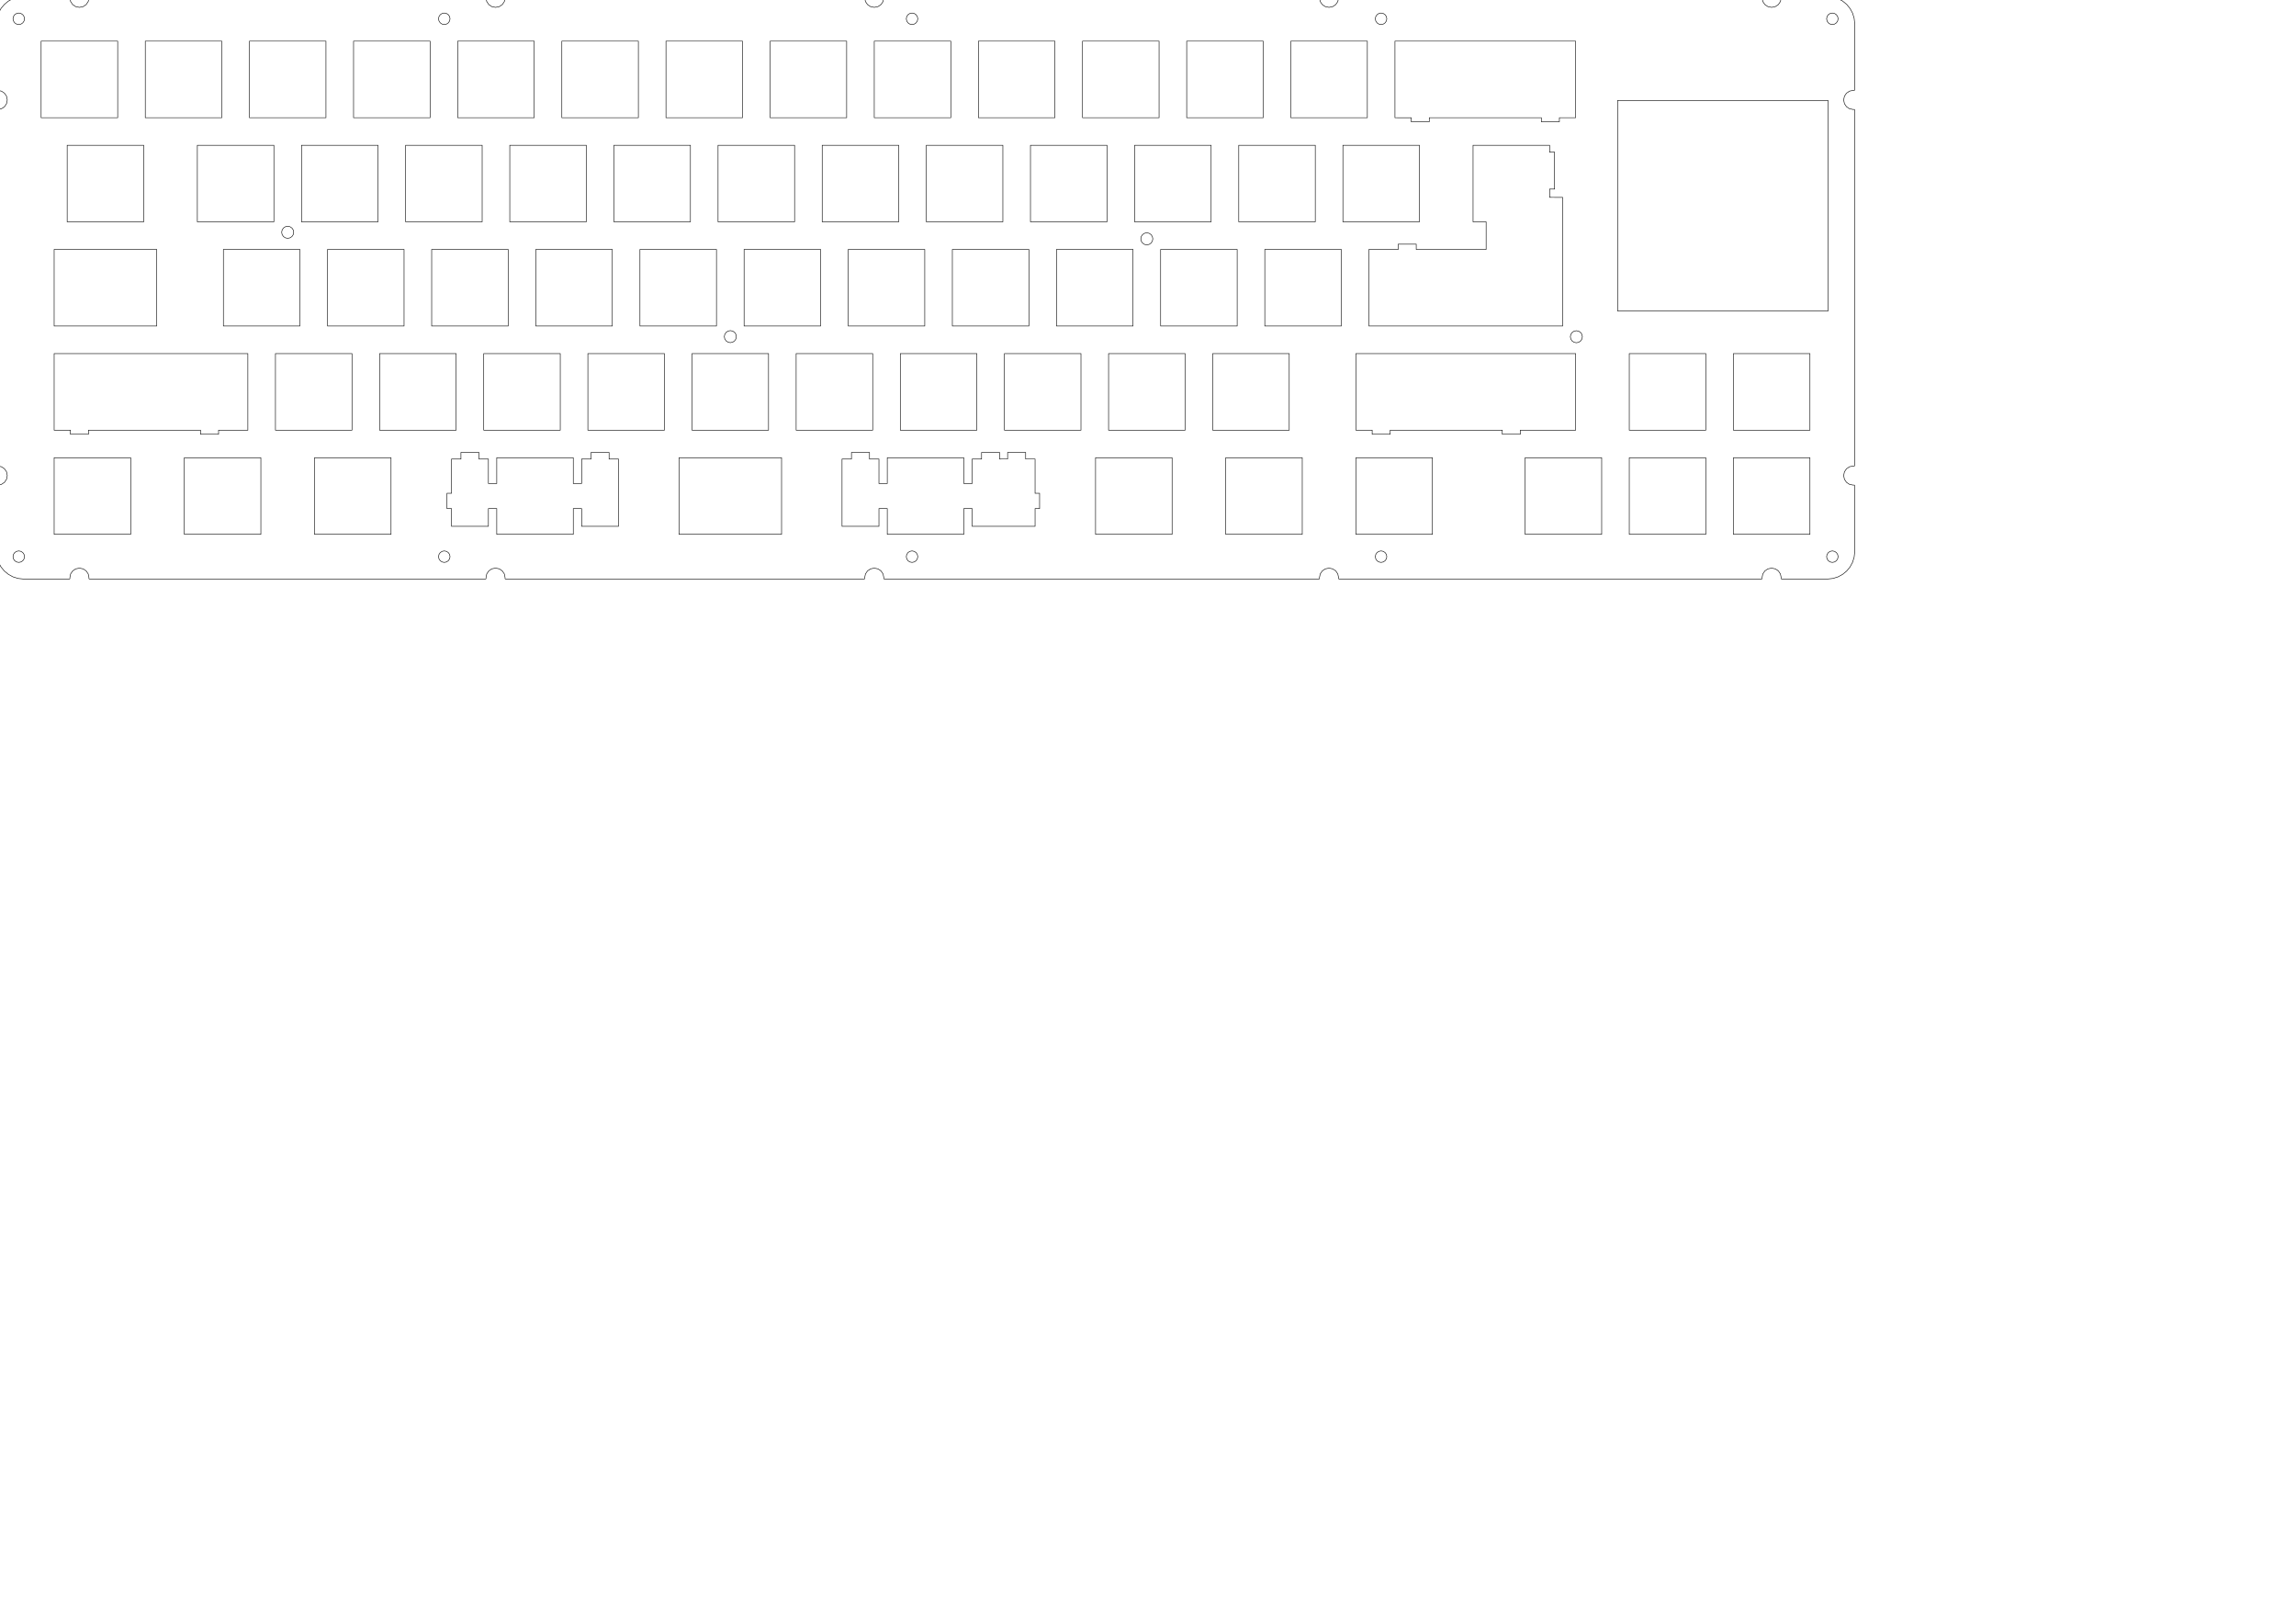
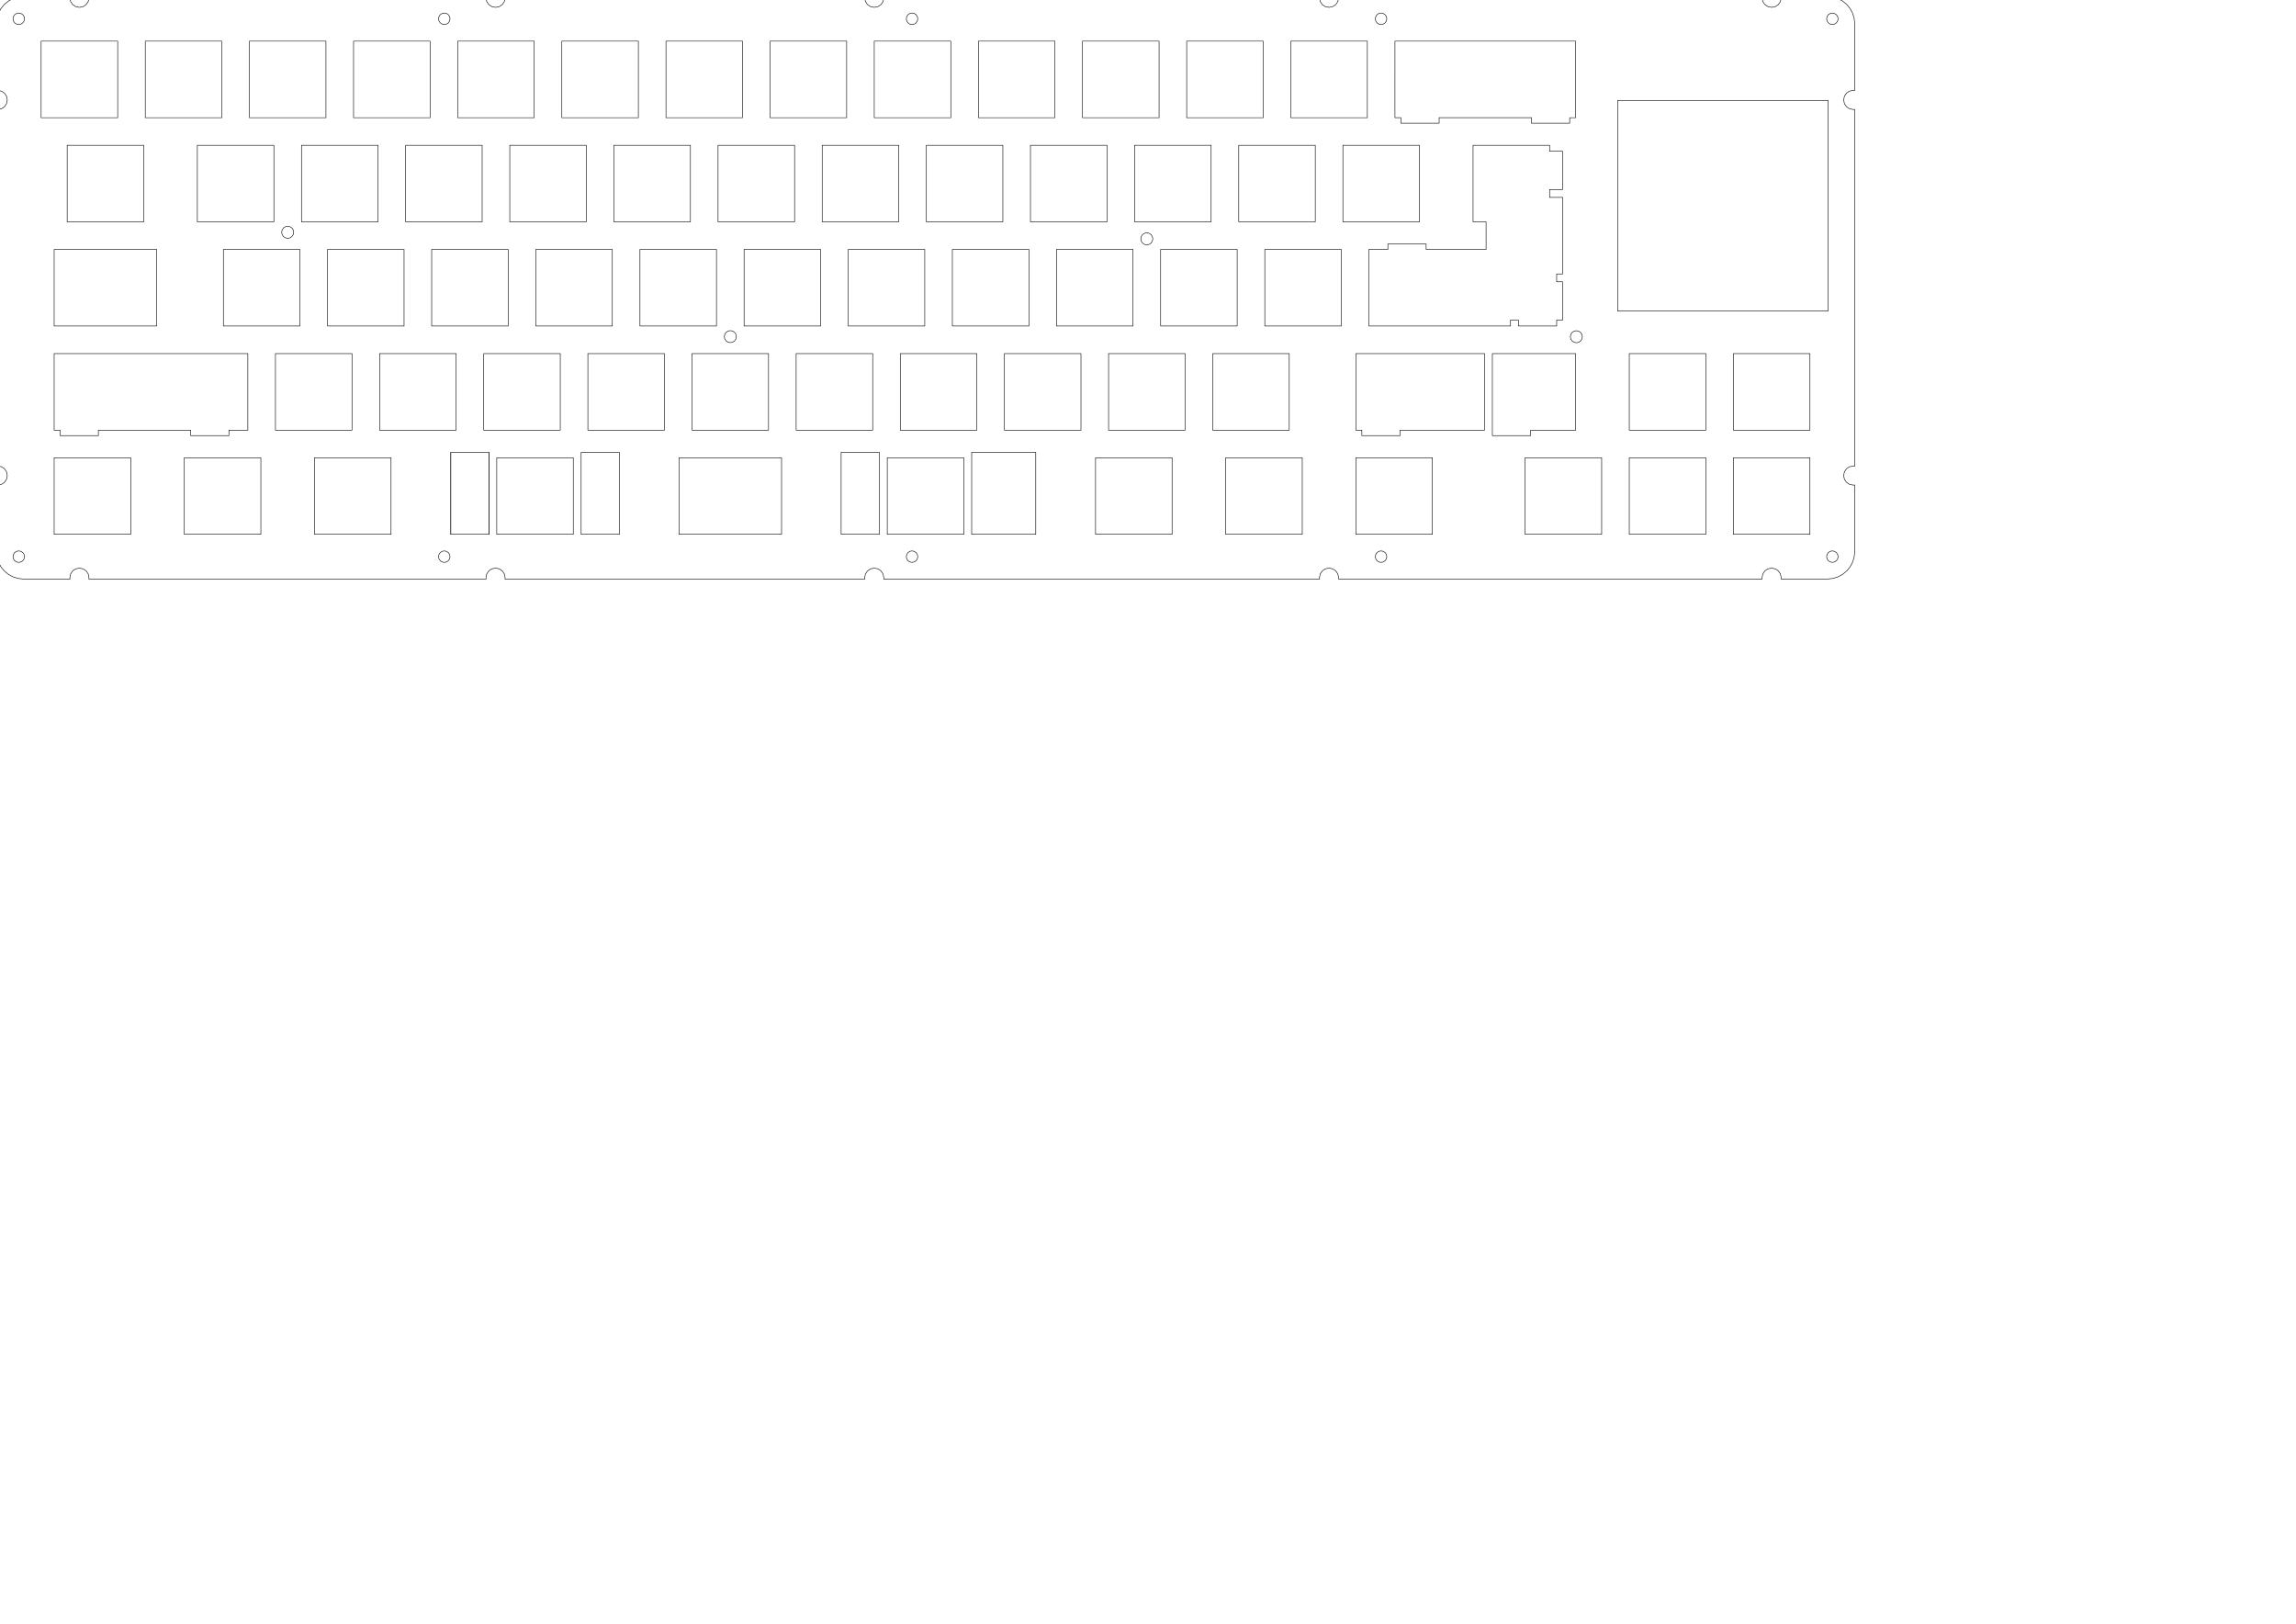
- <svg xmlns="http://www.w3.org/2000/svg" id="svg136" version="1.1" viewBox="0 0 420 297" height="297mm" width="420mm">
-   <path id="path1109" style="fill:none;stroke:#000000;stroke-width:0.1;stroke-linecap:butt;stroke-linejoin:miter;stroke-miterlimit:4;stroke-dasharray:none;stroke-opacity:1" d="m 154.032,83.956 h 1.725 v -1.2 h 3.3 v 1.2 h 1.725 v 4.47 h 1.525 v -4.7 h 14 v 4.7 h 1.525 v -4.47 h 1.725 v -1.2 h 3.3 v 1.2 l 1.462,-0.001 v -1.199 h 3.3 v 1.199 h 1.725 v 6.271 h 0.825 v 2.799 h -0.825 v 3.231 h -11.512 v -3.231 h -1.525 v 4.701 h -14 v -4.701 h -1.525 v 3.231 h -6.75 z m -11.063,13.77 h -18.762 L 124.207,83.726 h 18.762 z M 113.144,96.256 h -6.75 v -3.231 h -1.525 v 4.701 H 90.869 v -4.701 h -1.525 v 3.231 h -6.75 v -3.23 h -0.825 v -2.8 h 0.825 v -6.27 l 1.725,-3e-6 v -1.2 h 3.3 v 1.2 h 1.725 v 4.47 h 1.525 v -4.7 H 104.869 v 4.7 h 1.525 v -4.47 h 1.725 v -1.2 h 3.3 v 1.2 h 1.725 z m 176.232,-34.248 -0.239,0.357 -0.357,0.238 -0.421,0.084 -0.421,-0.084 -0.357,-0.238 -0.238,-0.357 -0.084,-0.421 0.084,-0.421 0.238,-0.357 0.357,-0.238 0.421,-0.084 0.421,0.084 0.357,0.238 0.239,0.357 0.083,0.421 z m -78.579,-17.904 -0.239,0.357 -0.357,0.238 -0.421,0.084 -0.421,-0.084 -0.356,-0.238 -0.239,-0.357 -0.084,-0.421 0.084,-0.421 0.239,-0.357 0.356,-0.238 0.421,-0.084 0.421,0.084 0.357,0.238 0.239,0.357 0.083,0.421 z M 134.612,61.995 l -0.235,0.35 -0.35,0.236 -0.428,0.086 -0.421,-0.084 -0.357,-0.238 -0.238,-0.357 -0.084,-0.421 0.084,-0.421 0.238,-0.357 0.357,-0.238 0.421,-0.084 0.428,0.086 0.35,0.236 0.235,0.35 0.087,0.428 z M 53.643,42.905 53.404,43.262 53.048,43.5 52.627,43.584 52.206,43.5 l -0.357,-0.238 -0.238,-0.357 -0.084,-0.421 0.084,-0.421 0.238,-0.357 0.357,-0.238 0.421,-0.084 0.421,0.084 0.357,0.238 0.238,0.357 0.084,0.421 z m 38.756,-43.306 -0.137,0.681 -0.375,0.556 -0.556,0.375 -0.681,0.138 -0.681,-0.138 -0.556,-0.375 -0.375,-0.556 -0.138,-0.681 0.01,-0.156 a 0.094,0.094 46.849 0 0 -0.094,-0.1 H 16.459 l -0.185,0.199 0.004,0.056 -0.138,0.681 -0.375,0.556 -0.556,0.375 -0.681,0.138 -0.681,-0.138 -0.556,-0.375 -0.375,-0.556 -0.138,-0.681 0.004,-0.056 -0.187,-0.2 H 4.332 L 3.325,-0.555 2.386,-0.264 1.537,0.197 0.797,0.808 0.186,1.548 l -0.461,0.849 -0.291,0.939 -0.102,1.008 V 16.446 a 0.094,0.094 43.177 0 0 0.1,0.094 l 0.153,-0.01 0.681,0.138 0.556,0.375 0.375,0.556 0.138,0.681 -0.138,0.681 -0.375,0.556 -0.556,0.375 -0.681,0.138 -0.153,-0.01 a 0.093,0.093 136.925 0 0 -0.1,0.093 l 0,65.03 a 0.094,0.094 43.256 0 0 0.1,0.094 l 0.153,-0.009 0.681,0.137 0.556,0.375 0.375,0.556 0.138,0.681 -0.138,0.681 -0.375,0.556 -0.556,0.375 -0.681,0.137 -0.153,-0.014 a 0.091,0.091 137.657 0 0 -0.1,0.091 v 12.099 l 0.102,1.008 0.291,0.938 0.461,0.85 0.611,0.74 0.74,0.61 0.849,0.461 0.939,0.291 1.008,0.102 H 12.698 a 0.092,0.092 132.622 0 0 0.092,-0.1 l -0.012,-0.144 0.138,-0.682 0.375,-0.556 0.556,-0.375 0.681,-0.137 0.681,0.137 0.556,0.375 0.375,0.556 0.138,0.682 -0.011,0.144 a 0.093,0.093 47.168 0 0 0.092,0.1 l 72.455,0 a 0.094,0.094 133.241 0 0 0.094,-0.1 l -0.009,-0.144 0.137,-0.682 0.374,-0.56 0.555,-0.378 0.681,-0.138 0.682,0.138 0.557,0.378 0.376,0.56 0.138,0.682 -0.011,0.144 a 0.093,0.093 47.108 0 0 0.093,0.1 l 65.611,0 a 0.093,0.093 133.007 0 0 0.093,-0.1 l -0.01,-0.144 0.138,-0.681 0.375,-0.556 0.556,-0.375 0.681,-0.138 0.681,0.138 0.557,0.375 0.375,0.556 0.137,0.681 -0.009,0.144 a 0.094,0.094 46.759 0 0 0.094,0.1 h 79.523 a 0.092,0.092 132.54 0 0 0.091,-0.1 l -0.012,-0.144 0.137,-0.681 0.375,-0.556 0.556,-0.375 0.682,-0.138 0.681,0.138 0.556,0.375 0.375,0.556 0.138,0.681 -0.006,0.144 a 0.096,0.096 46.291 0 0 0.096,0.1 l 77.294,0 a 0.092,0.092 132.645 0 0 0.092,-0.1 l -0.012,-0.144 0.137,-0.681 0.375,-0.556 0.557,-0.375 0.681,-0.138 0.681,0.138 0.556,0.375 0.375,0.556 0.138,0.681 -0.009,0.144 a 0.094,0.094 46.771 0 0 0.094,0.1 h 8.363 l 1.007,-0.102 0.939,-0.291 0.849,-0.461 0.74,-0.61 0.611,-0.74 0.461,-0.85 0.291,-0.938 0.102,-1.008 V 88.808 a 0.093,0.093 42.954 0 0 -0.1,-0.093 l -0.167,0.012 -0.681,-0.137 -0.556,-0.375 -0.375,-0.556 -0.138,-0.681 0.138,-0.681 0.375,-0.556 0.556,-0.375 0.681,-0.137 0.167,0.01 a 0.094,0.094 136.769 0 0 0.1,-0.094 V 20.11 a 0.093,0.093 42.912 0 0 -0.1,-0.093 l -0.167,0.012 -0.681,-0.138 -0.556,-0.375 -0.375,-0.556 -0.138,-0.681 0.138,-0.681 0.375,-0.556 0.556,-0.375 0.681,-0.138 0.167,0.009 a 0.095,0.095 136.618 0 0 0.1,-0.094 l 0,-12.102 -0.102,-1.008 -0.291,-0.939 -0.461,-0.849 -0.611,-0.74 -0.74,-0.611 -0.849,-0.461 -0.939,-0.291 -1.007,-0.102 h -8.366 a 0.093,0.093 132.985 0 0 -0.093,0.1 l 0.011,0.156 -0.138,0.681 -0.375,0.556 -0.556,0.375 -0.681,0.138 -0.681,-0.138 -0.557,-0.375 -0.375,-0.556 -0.137,-0.681 0.013,-0.156 a 0.092,0.092 47.34 0 0 -0.092,-0.1 l -77.299,-8.08e-5 a 0.095,0.095 133.431 0 0 -0.095,0.1 l 0.009,0.156 -0.137,0.681 -0.375,0.556 -0.556,0.375 -0.681,0.138 -0.682,-0.138 -0.556,-0.375 -0.375,-0.556 -0.137,-0.681 0.012,-0.156 a 0.092,0.092 47.238 0 0 -0.092,-0.1 H 161.759 a 0.094,0.094 133.208 0 0 -0.094,0.1 l 0.01,0.156 -0.137,0.681 -0.375,0.556 -0.557,0.375 -0.681,0.138 -0.681,-0.138 -0.556,-0.375 -0.375,-0.556 -0.138,-0.681 0.013,-0.154 a 0.092,0.092 47.362 0 0 -0.092,-0.1 l -65.616,-0.001 a 0.093,0.093 132.864 0 0 -0.093,0.1 z M 334.402,56.883 H 295.904 V 18.374 H 334.402 Z m -3.314,21.793 V 64.676 H 317.088 V 78.676 Z M 167.577,102.553 l -0.333,0.225 -0.409,0.082 -0.409,-0.082 -0.334,-0.225 -0.225,-0.334 -0.082,-0.409 0.082,-0.409 0.225,-0.333 0.334,-0.225 0.409,-0.083 0.409,0.083 0.333,0.225 0.225,0.333 0.083,0.409 -0.083,0.409 z m 0,-98.376 -0.333,0.225 -0.409,0.083 -0.409,-0.083 -0.334,-0.225 -0.225,-0.334 -0.082,-0.409 0.082,-0.409 0.225,-0.334 0.334,-0.225 0.409,-0.083 0.409,0.083 0.333,0.225 0.225,0.334 0.083,0.409 -0.083,0.409 z m 85.799,98.376 -0.333,0.225 -0.409,0.082 -0.409,-0.082 -0.334,-0.225 -0.225,-0.334 -0.082,-0.409 0.082,-0.409 0.225,-0.333 0.334,-0.225 0.409,-0.083 0.409,0.083 0.333,0.225 0.225,0.333 0.083,0.409 -0.083,0.409 z m 0,-98.376 -0.333,0.225 -0.409,0.083 -0.409,-0.083 -0.334,-0.225 -0.225,-0.334 -0.082,-0.409 0.082,-0.409 0.225,-0.334 0.334,-0.225 0.409,-0.083 0.409,0.083 0.333,0.225 0.225,0.334 0.083,0.409 -0.083,0.409 z M 82.015,102.553 l -0.334,0.225 -0.409,0.082 -0.402,-0.08 -0.341,-0.227 -0.228,-0.341 -0.08,-0.402 0.08,-0.402 0.228,-0.34 0.341,-0.228 0.402,-0.08 0.409,0.083 0.334,0.225 0.225,0.333 0.083,0.409 -0.083,0.409 z m 0,-98.376 -0.334,0.225 -0.409,0.083 -0.402,-0.08 -0.341,-0.228 -0.228,-0.341 -0.08,-0.402 0.08,-0.402 0.228,-0.341 0.341,-0.228 0.402,-0.08 0.409,0.083 0.334,0.225 0.225,0.334 0.083,0.409 -0.083,0.409 z M 335.927,102.553 l -0.333,0.225 -0.409,0.082 -0.409,-0.082 -0.333,-0.225 -0.225,-0.334 -0.083,-0.409 0.083,-0.409 0.225,-0.333 0.333,-0.225 0.409,-0.083 0.409,0.083 0.333,0.225 0.226,0.333 0.082,0.409 -0.082,0.409 z m 0,-98.376 -0.333,0.225 -0.409,0.083 -0.409,-0.083 -0.333,-0.225 -0.225,-0.334 -0.083,-0.409 0.083,-0.409 0.225,-0.334 0.333,-0.225 0.409,-0.083 0.409,0.083 0.333,0.225 0.226,0.334 0.082,0.409 -0.082,0.409 z M 4.172,102.553 3.839,102.778 l -0.409,0.082 -0.409,-0.082 -0.334,-0.225 -0.225,-0.334 -0.083,-0.409 0.083,-0.409 0.225,-0.333 0.334,-0.225 0.409,-0.083 0.409,0.083 0.334,0.225 0.225,0.333 0.083,0.409 -0.083,0.409 z m 0,-98.376 -0.334,0.225 -0.409,0.083 -0.402,-0.08 -0.341,-0.228 -0.228,-0.341 -0.08,-0.402 0.083,-0.409 0.225,-0.334 0.334,-0.225 0.409,-0.083 0.409,0.083 0.334,0.225 0.225,0.334 0.083,0.409 -0.083,0.409 z M 288.226,21.526 H 285.258 l -0.007,0.75 h -3.3 v -0.75 h -20.496 l -0.004,0.75 h -3.301 v -0.746 l -2.974,-0.004 V 7.526 h 33.05 z m 0,43.15 H 271.557 248.032 v 14 h 2.977 l -0.002,0.75 h 3.3 l 0.002,-0.75 h 20.498 v 0.75 h 3.3 l 0.003,-0.75 h 10.116 z m -242.888,0 H 9.907 v 14 h 2.974 l 10e-4,0.75 h 3.3 l 0.007,-0.75 h 20.494 l -5.29e-4,0.75 h 3.3 l 2.01e-4,-0.75 h 5.356 z M 28.669,59.626 H 9.907 V 45.626 H 28.669 Z M 21.526,7.526 H 7.526 V 21.526 H 21.526 Z m 19.05,0 H 26.576 V 21.526 h 14 z m 19.05,0 H 45.626 V 21.526 h 14 z m 19.05,0 H 64.676 V 21.526 h 14 z m 19.05,0 H 83.726 V 21.526 h 14 z m 19.049,0 h -14 V 21.526 h 14 z m 19.051,0 H 121.825 V 21.526 h 14.001 z m 19.05,0 h -14 V 21.526 h 14 z m 19.05,0 h -14 V 21.526 h 14 z m 19.05,0 h -14 V 21.526 h 14 z m 19.05,0 h -14 V 21.526 h 14 z m 19.05,0 h -14 V 21.526 h 14 z m 19.05,0 h -14 V 21.526 h 14 z M 26.288,26.576 H 12.288 v 14 h 14 z m 23.813,0 H 36.101 v 14 h 14 z m 19.05,0 H 55.151 v 14 h 14 z m 19.05,0 H 74.201 v 14 h 14 z m 19.05,0 h -14 v 14 h 14 z m 19.05,0 h -14 v 14 h 14 z m 19.05,0 h -14 v 14 h 14 z m 19.05,0 h -14 v 14 h 14 z m 19.05,0 h -14 v 14 h 14 z m 19.05,0 h -14 v 14 h 14 z m 19.05,0 h -14 v 14 h 14 z m 19.05,0 h -14 v 14 h 14 z m 19.049,0 H 245.651 V 40.576 H 259.65 Z M 54.863,45.626 H 40.863 v 14 h 14 z m 19.05,0 H 59.913 v 14 h 14 z m 19.05,0 H 78.963 v 14 h 14 z m 19.05,0 h -14 v 14 h 14 z m 19.05,0 h -14 v 14 h 14 z m 19.05,0 h -14 v 14 h 14 z m 19.05,0 h -14 v 14 h 14 z m 19.05,0 h -14 v 14 h 14 z m 19.05,0 h -14 v 14 h 14 z m 19.05,0 h -14 v 14 h 14 z m 19.05,0 h -14 v 14 h 14 z m -180.975,19.05 H 50.388 v 14 h 14 z m 19.05,0 H 69.438 v 14 h 14 z m 19.05,0 h -14 v 14 h 14 z m 19.05,0 h -14 v 14 h 14 z m 19.05,0 h -14 v 14 h 14 z m 19.05,0 h -14 v 14 h 14 z m 19.05,0 h -14 v 14 h 14 z m 19.05,0 h -14 v 14 h 14 z m 19.05,0 h -14 v 14 h 14 z m 19.05,0 h -14 v 14 h 14 z m 76.2,0 h -14 v 14 h 14 z m -288.131,19.05 h -14 v 14 h 14 z m 23.812,0 H 33.719 V 97.726 H 47.719 Z m 23.813,0 H 57.532 V 97.726 H 71.532 Z m 142.875,0 h -14 v 14 h 14 z m 23.812,0 h -14 v 14 h 14 z m 23.813,0 h -14 v 14 h 14 z m 30.956,0 h -14 v 14 h 14 z m 19.05,0 h -14 v 14 h 14 z m 19.05,0 h -14 v 14 h 14 z m -72.017,-38.101 12.781,-0.001 v -5.048 h -2.389 V 26.576 h 14 v 1.262 l 0.911,-0.012 v 6.75 l -0.908,1e-4 v 1.52 l 2.378,0.005 0.007,23.525 -35.438,-2.01e-4 V 45.626 l 5.356,-4.75e-4 -4e-4,-0.97 h 3.299 z" />
+ <svg xmlns="http://www.w3.org/2000/svg" width="420mm" height="297mm" viewBox="0 0 420 297" version="1.1" id="svg136">
  <defs id="defs140">
    </defs>
+   <path d="M 9.907,45.626 H 28.669 V 59.626 H 9.907 Z M 255.175,7.526 h 33.05 V 21.526 h -1.088 v 1 h -7 v -1.001 h -16.877 l 5.3e-4,1.001 h -7 v -1.001 l -1.087,8.47e-4 z m -4.763,38.1 v 14 h 25.906 v -1.088 h 1.438 l 1.5e-4,1.088 h 7 v -1.088 l 1.087,0.001 v -7 h -1.088 v -1.439 l 1.088,7.94e-4 v -14 h -2.382 v -1.439 l 2.382,7.94e-4 v -7 h -2.382 c 0,0 0,-1.087 0,-1.087 h -14 v 14 h 2.381 l 7.9e-4,5.05 h -10.964 l 5.3e-4,-1 h -7 v 1 z m 22.582,34.05 V 64.676 h 15.231 v 14 h -8.231 l 8e-5,1 z M 248.032,78.676 V 64.676 h 23.525 v 14 h -15.439 l 5.3e-4,1 h -7 v -1.001 z m -70.287,4.05 v 15 h 11.725 V 82.726 Z m -53.538,1 h 18.762 v 14 h -18.762 z M 9.907,78.676 V 64.676 H 45.338 v 14 l -3.468,-7.93e-4 9e-5,1.001 h -7 v -1.001 H 17.993 l 6.62e-4,1.001 h -7 v -1.001 z M 7.525,21.526 H 21.525 V 7.526 H 7.525 Z m 19.05,0 H 40.575 V 7.526 H 26.575 Z m 19.05,0 H 59.625 V 7.526 H 45.625 Z m 19.05,0 H 78.675 V 7.526 H 64.675 Z m 19.05,0 H 97.725 V 7.526 H 83.725 Z m 19.05,0 h 14 V 7.526 h -14 z m 19.05,0 h 14 V 7.526 h -14 z m 19.05,0 h 14 V 7.526 h -14 z m 19.05,0 h 14 V 7.526 h -14 z m 19.05,0 h 14 V 7.526 h -14 z m 19.05,0 h 14 V 7.526 h -14 z m 19.05,0 h 14 V 7.526 h -14 z m 19.05,0 h 14 V 7.526 H 236.125 Z M 12.288,40.576 H 26.288 V 26.576 H 12.288 Z m 23.812,0 H 50.1 V 26.576 H 36.1 Z m 19.05,0 H 69.15 V 26.576 H 55.15 Z m 19.05,0 H 88.2 V 26.576 H 74.2 Z m 19.05,0 H 107.25 V 26.576 H 93.25 Z m 19.05,0 h 14 V 26.576 h -14 z m 19.05,0 h 14 V 26.576 h -14 z m 19.05,0 h 14 V 26.576 h -14 z m 19.05,0 h 14 V 26.576 h -14 z m 19.05,0 h 14 V 26.576 h -14 z m 19.05,0 h 14 V 26.576 h -14 z m 19.05,0 h 14 V 26.576 h -14 z m 19.05,0 h 14 V 26.576 h -14 z m -204.787,19.05 H 54.863 V 45.626 H 40.863 Z m 19.05,0 H 73.913 V 45.626 H 59.913 Z m 19.05,0 H 92.963 V 45.626 H 78.963 Z m 19.05,0 H 112.013 V 45.626 H 98.013 Z m 19.05,0 h 14 V 45.626 h -14 z m 19.05,0 h 14 V 45.626 h -14 z m 19.05,0 h 14 V 45.626 h -14 z m 19.05,0 h 14 V 45.626 h -14 z m 19.05,0 h 14 V 45.626 h -14 z m 19.05,0 h 14 V 45.626 h -14 z m 19.05,0 h 14 V 45.626 H 231.363 Z M 50.388,78.676 H 64.388 V 64.676 H 50.388 Z m 19.05,0 H 83.438 V 64.676 H 69.438 Z m 19.05,0 H 102.488 V 64.676 H 88.488 Z m 19.05,0 h 14 V 64.676 h -14 z m 19.05,0 h 14 V 64.676 h -14 z m 19.05,0 h 14 V 64.676 h -14 z m 19.05,0 h 14 V 64.676 h -14 z m 19.05,0 h 14 V 64.676 h -14 z m 19.05,0 h 14 V 64.676 h -14 z m 19.05,0 h 14 V 64.676 h -14 z m 76.2,0 h 14 V 64.676 h -14 z m 19.05,0 h 14 V 64.676 h -14 z M 9.907,97.726 H 23.907 V 83.726 H 9.907 Z m 23.812,0 H 47.719 V 83.726 H 33.719 Z m 23.812,0 H 71.532 V 83.726 H 57.532 Z m 33.337,0 H 104.869 V 83.726 H 90.869 Z m 71.437,0 h 14 V 83.726 h -14 z m 38.1,0 h 14 V 83.726 h -14 z m 23.812,0 h 14 V 83.726 h -14 z m 23.812,0 h 14 V 83.726 h -14 z m 30.956,0 h 14 V 83.726 h -14 z m 19.05,0 h 14 V 83.726 h -14 z m 19.05,0 h 14 V 83.726 h -14 z M 113.307,82.726 h -7 v 15 h 7 z m -23.876,0 h -7 v 15 h 7 z m 71.437,0 h -7 v 15 h 7 z M 7.525,21.526 H 21.525 V 7.526 H 7.525 Z m 19.05,0 H 40.575 V 7.526 H 26.575 Z m 19.05,0 H 59.625 V 7.526 H 45.625 Z m 19.05,0 H 78.675 V 7.526 H 64.675 Z m 19.05,0 H 97.725 V 7.526 H 83.725 Z m 19.05,0 h 14 V 7.526 h -14 z m 19.05,0 h 14 V 7.526 h -14 z m 19.05,0 h 14 V 7.526 h -14 z m 19.05,0 h 14 V 7.526 h -14 z m 19.05,0 h 14 V 7.526 h -14 z m 19.05,0 h 14 V 7.526 h -14 z m 19.05,0 h 14 V 7.526 h -14 z m 19.05,0 h 14 V 7.526 H 236.125 Z M 12.288,40.576 H 26.288 V 26.576 H 12.288 Z m 23.812,0 H 50.1 V 26.576 H 36.1 Z m 19.05,0 H 69.15 V 26.576 H 55.15 Z m 19.05,0 H 88.2 V 26.576 H 74.2 Z m 19.05,0 H 107.25 V 26.576 H 93.25 Z m 19.05,0 h 14 V 26.576 h -14 z m 19.05,0 h 14 V 26.576 h -14 z m 19.05,0 h 14 V 26.576 h -14 z m 19.05,0 h 14 V 26.576 h -14 z m 19.05,0 h 14 V 26.576 h -14 z m 19.05,0 h 14 V 26.576 h -14 z m 19.05,0 h 14 V 26.576 h -14 z m 19.05,0 h 14 V 26.576 h -14 z m -204.787,19.05 H 54.863 V 45.626 H 40.863 Z m 19.05,0 H 73.913 V 45.626 H 59.913 Z m 19.05,0 H 92.963 V 45.626 H 78.963 Z m 19.05,0 H 112.013 V 45.626 H 98.013 Z m 19.05,0 h 14 V 45.626 h -14 z m 19.05,0 h 14 V 45.626 h -14 z m 19.05,0 h 14 V 45.626 h -14 z m 19.05,0 h 14 V 45.626 h -14 z m 19.05,0 h 14 V 45.626 h -14 z m 19.05,0 h 14 V 45.626 h -14 z m 19.05,0 h 14 V 45.626 H 231.363 Z M 50.388,78.676 H 64.388 V 64.676 H 50.388 Z m 19.05,0 H 83.438 V 64.676 H 69.438 Z m 19.05,0 H 102.488 V 64.676 H 88.488 Z m 19.05,0 h 14 V 64.676 h -14 z m 19.05,0 h 14 V 64.676 h -14 z m 19.05,0 h 14 V 64.676 h -14 z m 19.05,0 h 14 V 64.676 h -14 z m 19.05,0 h 14 V 64.676 h -14 z m 19.05,0 h 14 V 64.676 h -14 z m 19.05,0 h 14 V 64.676 h -14 z m 76.2,0 h 14 V 64.676 h -14 z m 19.05,0 h 14 V 64.676 h -14 z M 9.907,97.726 H 23.907 V 83.726 H 9.907 Z m 23.812,0 H 47.719 V 83.726 H 33.719 Z m 23.812,0 H 71.532 V 83.726 H 57.532 Z m 142.875,0 h 14 V 83.726 h -14 z m 23.812,0 h 14 V 83.726 h -14 z m 23.812,0 h 14 V 83.726 h -14 z m 30.956,0 h 14 V 83.726 h -14 z m 19.05,0 h 14 V 83.726 h -14 z m 19.05,0 h 14 V 83.726 h -14 z M 89.469,82.726 h -7 v 15 h 7 z M 289.376,62.008 289.137,62.365 l -0.357,0.238 -0.421,0.084 -0.421,-0.084 -0.357,-0.238 -0.238,-0.357 -0.084,-0.421 0.084,-0.421 0.238,-0.357 0.357,-0.238 0.421,-0.084 0.421,0.084 0.357,0.238 0.239,0.357 0.083,0.421 z m -78.579,-17.904 -0.239,0.357 -0.357,0.238 -0.421,0.084 -0.421,-0.084 -0.356,-0.238 -0.239,-0.357 -0.084,-0.421 0.084,-0.421 0.239,-0.357 0.356,-0.238 0.421,-0.084 0.421,0.084 0.357,0.238 0.239,0.357 0.083,0.421 z M 134.612,61.995 l -0.235,0.35 -0.35,0.236 -0.428,0.086 -0.421,-0.084 -0.357,-0.238 -0.238,-0.357 -0.084,-0.421 0.084,-0.421 0.238,-0.357 0.357,-0.238 0.421,-0.084 0.428,0.086 0.35,0.236 0.235,0.35 0.087,0.428 z M 53.643,42.905 53.404,43.262 53.048,43.5 52.627,43.584 52.206,43.5 l -0.357,-0.238 -0.238,-0.357 -0.084,-0.421 0.084,-0.421 0.238,-0.357 0.357,-0.238 0.421,-0.084 0.421,0.084 0.357,0.238 0.238,0.357 0.084,0.421 z m 38.756,-43.306 -0.137,0.681 -0.375,0.556 -0.556,0.375 -0.681,0.138 -0.681,-0.138 -0.556,-0.375 -0.375,-0.556 -0.138,-0.681 0.017,-0.255 H 16.459 l -0.185,0.199 0.004,0.056 -0.138,0.681 -0.375,0.556 -0.556,0.375 -0.681,0.138 -0.681,-0.138 -0.556,-0.375 -0.375,-0.556 -0.138,-0.681 0.004,-0.056 -0.187,-0.2 H 4.332 L 3.325,-0.555 2.386,-0.264 1.537,0.197 0.797,0.808 0.186,1.548 l -0.461,0.849 -0.291,0.939 -0.102,1.008 V 16.546 l 0.253,-0.016 0.681,0.138 0.556,0.375 0.375,0.556 0.138,0.681 -0.138,0.681 -0.375,0.556 -0.556,0.375 -0.681,0.138 -0.253,-0.017 v 65.23 l 0.253,-0.015 0.681,0.137 0.556,0.375 0.375,0.556 0.138,0.681 -0.138,0.681 -0.375,0.556 -0.556,0.375 -0.681,0.137 -0.253,-0.024 v 12.199 l 0.102,1.008 0.291,0.938 0.461,0.85 0.611,0.74 0.74,0.61 0.849,0.461 0.939,0.291 1.008,0.102 H 12.798 l -0.02,-0.244 0.138,-0.682 0.375,-0.556 0.556,-0.375 0.681,-0.137 0.681,0.137 0.556,0.375 0.375,0.556 0.138,0.682 -0.018,0.244 h 72.655 l -0.015,-0.244 0.137,-0.682 0.374,-0.56 0.555,-0.378 0.681,-0.138 0.682,0.138 0.557,0.378 0.376,0.56 0.138,0.682 -0.018,0.244 H 158.192 l -0.017,-0.244 0.138,-0.681 0.375,-0.556 0.556,-0.375 0.681,-0.138 0.681,0.138 0.557,0.375 0.375,0.556 0.137,0.681 -0.015,0.244 h 79.723 l -0.021,-0.244 0.137,-0.681 0.375,-0.556 0.556,-0.375 0.682,-0.138 0.681,0.138 0.556,0.375 0.375,0.556 0.138,0.681 -0.011,0.244 h 77.494 l -0.02,-0.244 0.137,-0.681 0.375,-0.556 0.557,-0.375 0.681,-0.138 0.681,0.138 0.556,0.375 0.375,0.556 0.138,0.681 -0.015,0.244 h 8.463 l 1.007,-0.102 0.939,-0.291 0.849,-0.461 0.74,-0.61 0.611,-0.74 0.461,-0.85 0.291,-0.938 0.102,-1.008 V 88.708 l -0.267,0.019 -0.681,-0.137 -0.556,-0.375 -0.375,-0.556 -0.138,-0.681 0.138,-0.681 0.375,-0.556 0.556,-0.375 0.681,-0.137 0.267,0.017 V 20.01 l -0.267,0.019 -0.681,-0.138 -0.556,-0.375 -0.375,-0.556 -0.138,-0.681 0.138,-0.681 0.375,-0.556 0.556,-0.375 0.681,-0.138 0.267,0.015 V 4.343 l -0.102,-1.008 -0.291,-0.939 -0.461,-0.849 -0.611,-0.74 -0.74,-0.611 -0.849,-0.461 -0.939,-0.291 -1.007,-0.102 h -8.466 l 0.018,0.255 -0.138,0.681 -0.375,0.556 -0.556,0.375 -0.681,0.138 -0.681,-0.138 -0.557,-0.375 -0.375,-0.556 -0.137,-0.681 0.021,-0.255 -77.499,-8.1e-5 0.014,0.255 -0.137,0.681 -0.375,0.556 -0.556,0.375 -0.681,0.138 -0.682,-0.138 -0.556,-0.375 -0.375,-0.556 -0.137,-0.681 0.02,-0.255 H 161.659 l 0.016,0.255 -0.137,0.681 -0.375,0.556 -0.557,0.375 -0.681,0.138 -0.681,-0.138 -0.556,-0.375 -0.375,-0.556 -0.138,-0.681 0.021,-0.254 -65.816,-0.001 z M 334.402,56.883 H 295.904 V 18.374 H 334.402 Z M 167.577,102.553 l -0.333,0.225 -0.409,0.082 -0.409,-0.082 -0.334,-0.225 -0.225,-0.334 -0.082,-0.409 0.082,-0.409 0.225,-0.333 0.334,-0.225 0.409,-0.083 0.409,0.083 0.333,0.225 0.225,0.333 0.083,0.409 -0.083,0.409 z m 0,-98.376 -0.333,0.225 -0.409,0.083 -0.409,-0.083 -0.334,-0.225 -0.225,-0.334 -0.082,-0.409 0.082,-0.409 0.225,-0.334 0.334,-0.225 0.409,-0.083 0.409,0.083 0.333,0.225 0.225,0.334 0.083,0.409 -0.083,0.409 z m 85.799,98.376 -0.333,0.225 -0.409,0.082 -0.409,-0.082 -0.334,-0.225 -0.225,-0.334 -0.082,-0.409 0.082,-0.409 0.225,-0.333 0.334,-0.225 0.409,-0.083 0.409,0.083 0.333,0.225 0.225,0.333 0.083,0.409 -0.083,0.409 z m 0,-98.376 -0.333,0.225 -0.409,0.083 -0.409,-0.083 -0.334,-0.225 -0.225,-0.334 -0.082,-0.409 0.082,-0.409 0.225,-0.334 0.334,-0.225 0.409,-0.083 0.409,0.083 0.333,0.225 0.225,0.334 0.083,0.409 -0.083,0.409 z M 82.015,102.553 l -0.334,0.225 -0.409,0.082 -0.402,-0.08 -0.341,-0.227 -0.228,-0.341 -0.08,-0.402 0.08,-0.402 0.228,-0.34 0.341,-0.228 0.402,-0.08 0.409,0.083 0.334,0.225 0.225,0.333 0.083,0.409 -0.083,0.409 z m 0,-98.376 -0.334,0.225 -0.409,0.083 -0.402,-0.08 -0.341,-0.228 -0.228,-0.341 -0.08,-0.402 0.08,-0.402 0.228,-0.341 0.341,-0.228 0.402,-0.08 0.409,0.083 0.334,0.225 0.225,0.334 0.083,0.409 -0.083,0.409 z M 335.927,102.553 l -0.333,0.225 -0.409,0.082 -0.409,-0.082 -0.333,-0.225 -0.225,-0.334 -0.083,-0.409 0.083,-0.409 0.225,-0.333 0.333,-0.225 0.409,-0.083 0.409,0.083 0.333,0.225 0.226,0.333 0.082,0.409 -0.082,0.409 z m 0,-98.376 -0.333,0.225 -0.409,0.083 -0.409,-0.083 -0.333,-0.225 -0.225,-0.334 -0.083,-0.409 0.083,-0.409 0.225,-0.334 0.333,-0.225 0.409,-0.083 0.409,0.083 0.333,0.225 0.226,0.334 0.082,0.409 -0.082,0.409 z M 4.172,102.553 3.839,102.778 l -0.409,0.082 -0.409,-0.082 -0.334,-0.225 -0.225,-0.334 -0.083,-0.409 0.083,-0.409 0.225,-0.333 0.334,-0.225 0.409,-0.083 0.409,0.083 0.334,0.225 0.225,0.333 0.083,0.409 -0.083,0.409 z m 0,-98.376 -0.334,0.225 -0.409,0.083 -0.402,-0.08 -0.341,-0.228 -0.228,-0.341 -0.08,-0.402 0.083,-0.409 0.225,-0.334 0.334,-0.225 0.409,-0.083 0.409,0.083 0.334,0.225 0.225,0.334 0.083,0.409 -0.083,0.409 z" style="display:inline;fill:none;stroke:#000000;stroke-width:0.1;stroke-linecap:butt;stroke-linejoin:miter;stroke-miterlimit:4;stroke-dasharray:none;stroke-opacity:1" id="path874-8" />
</svg>
